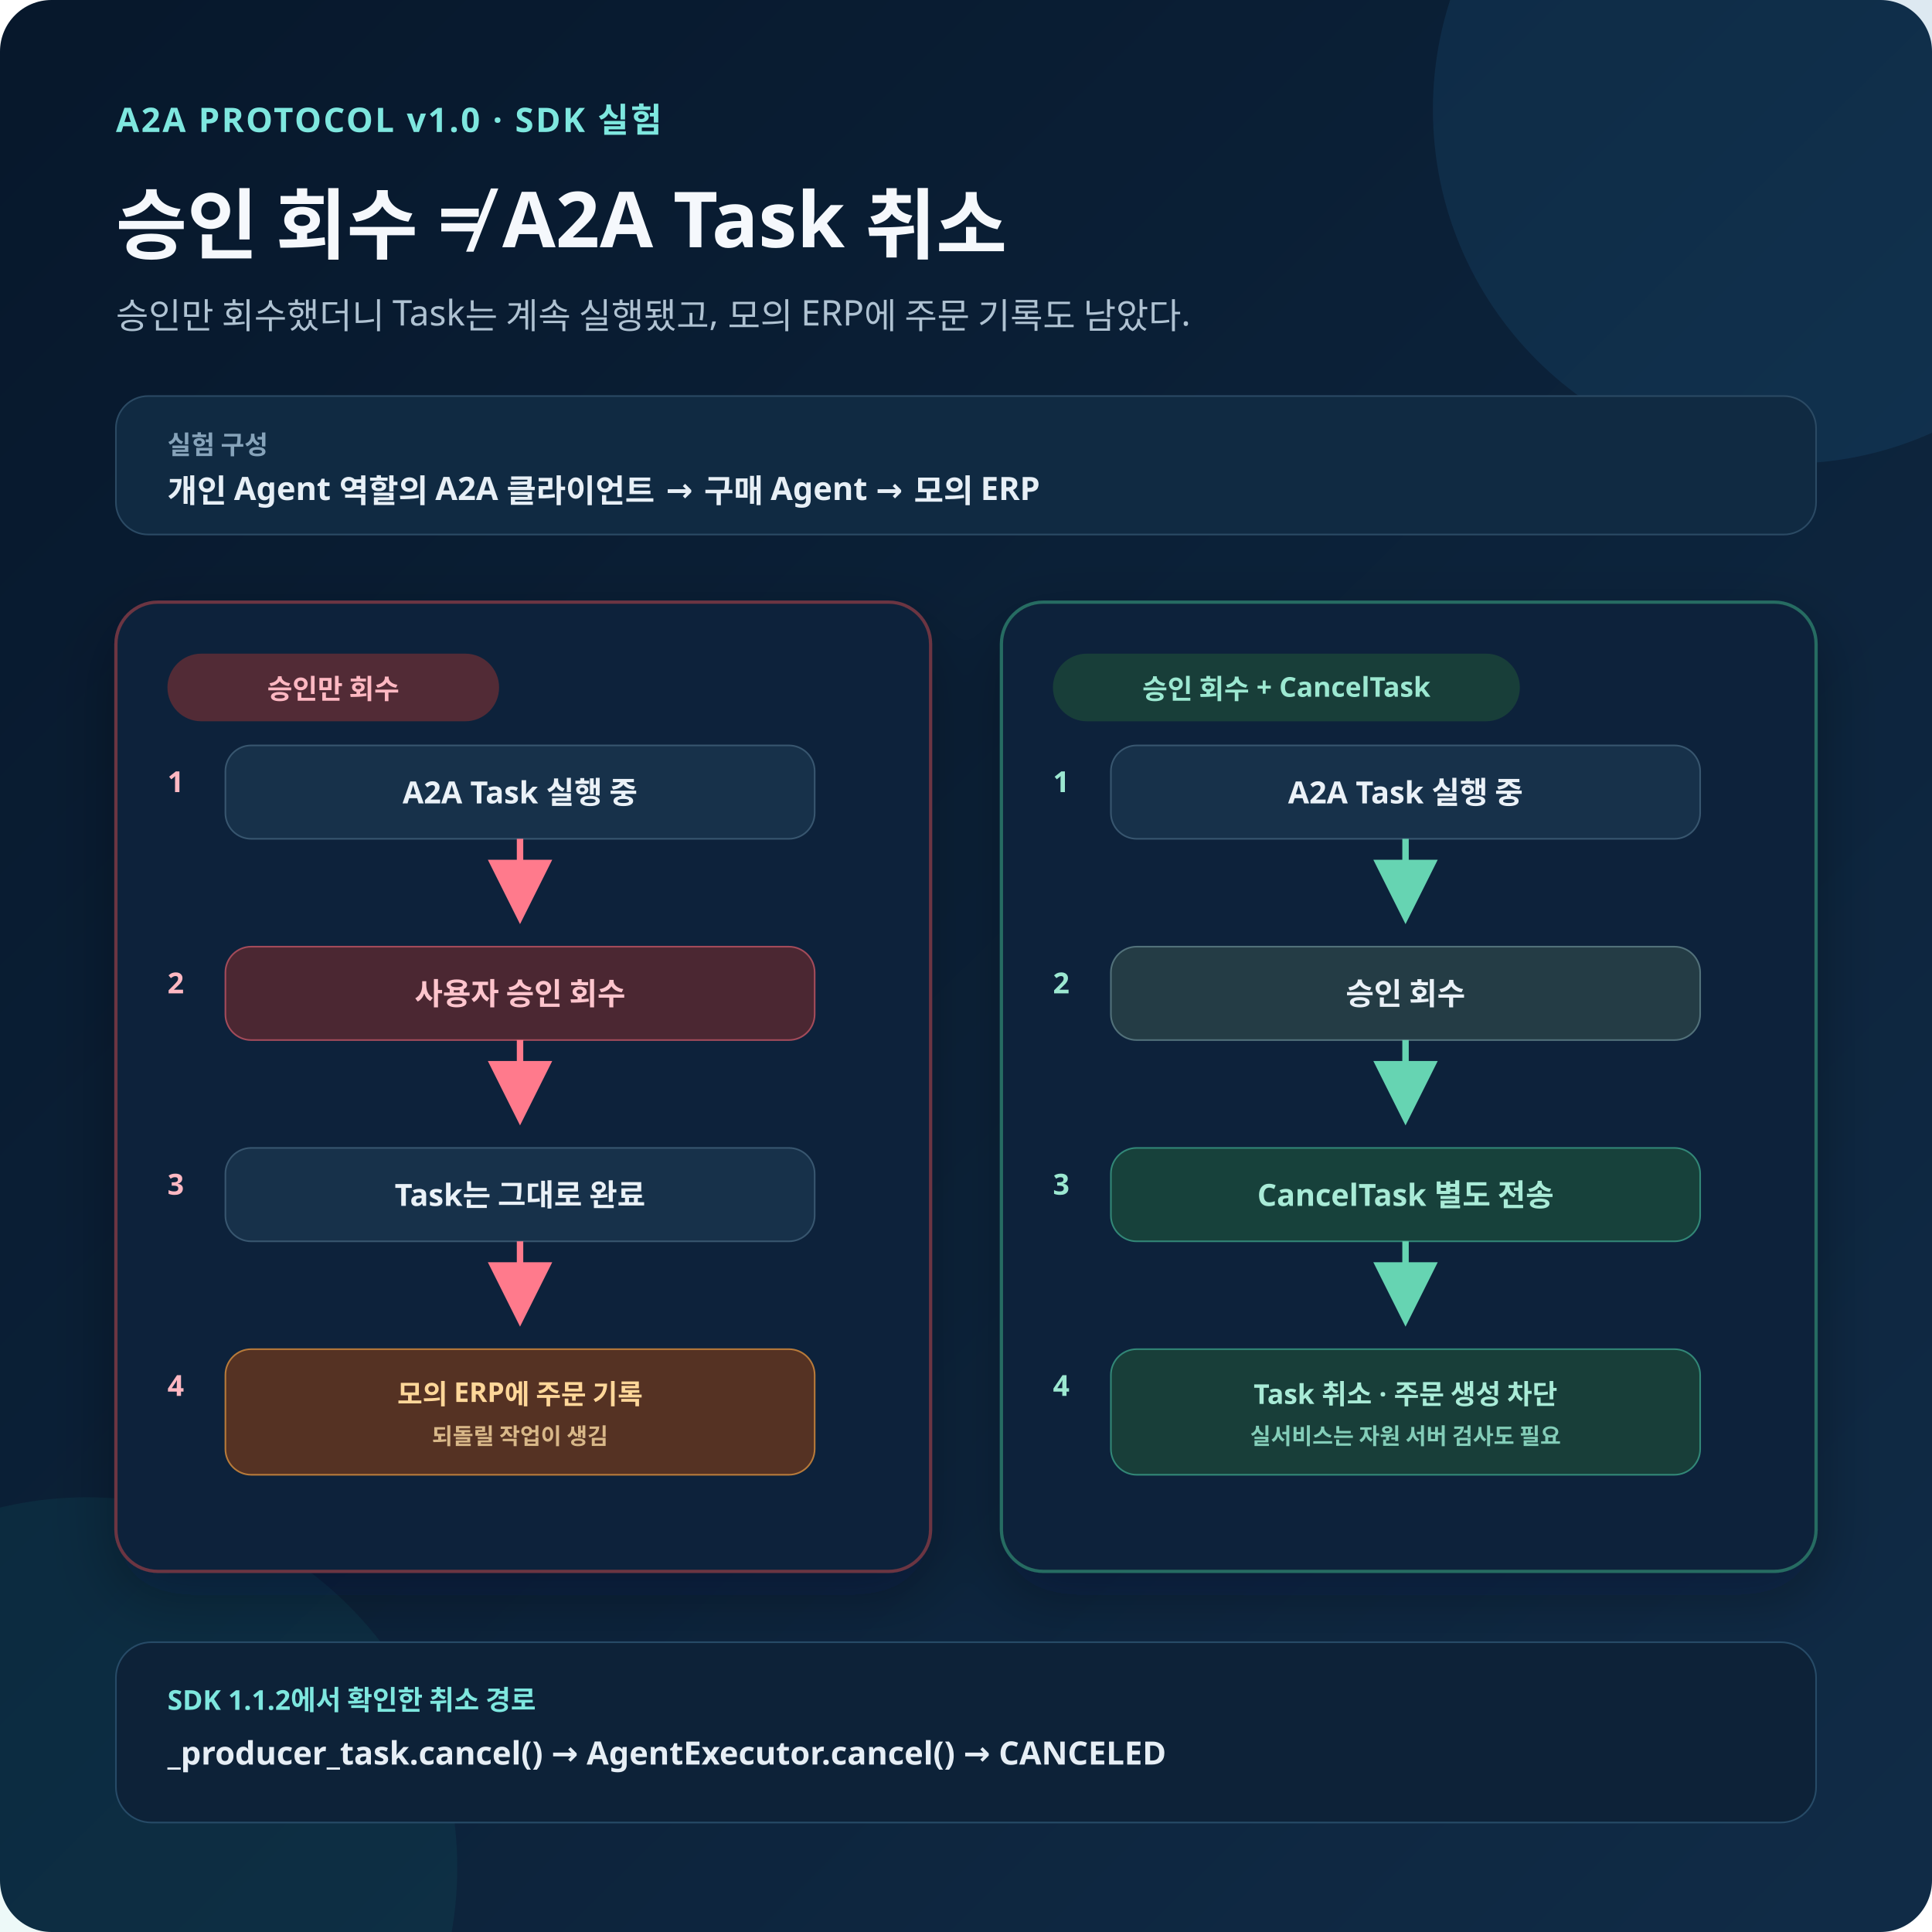
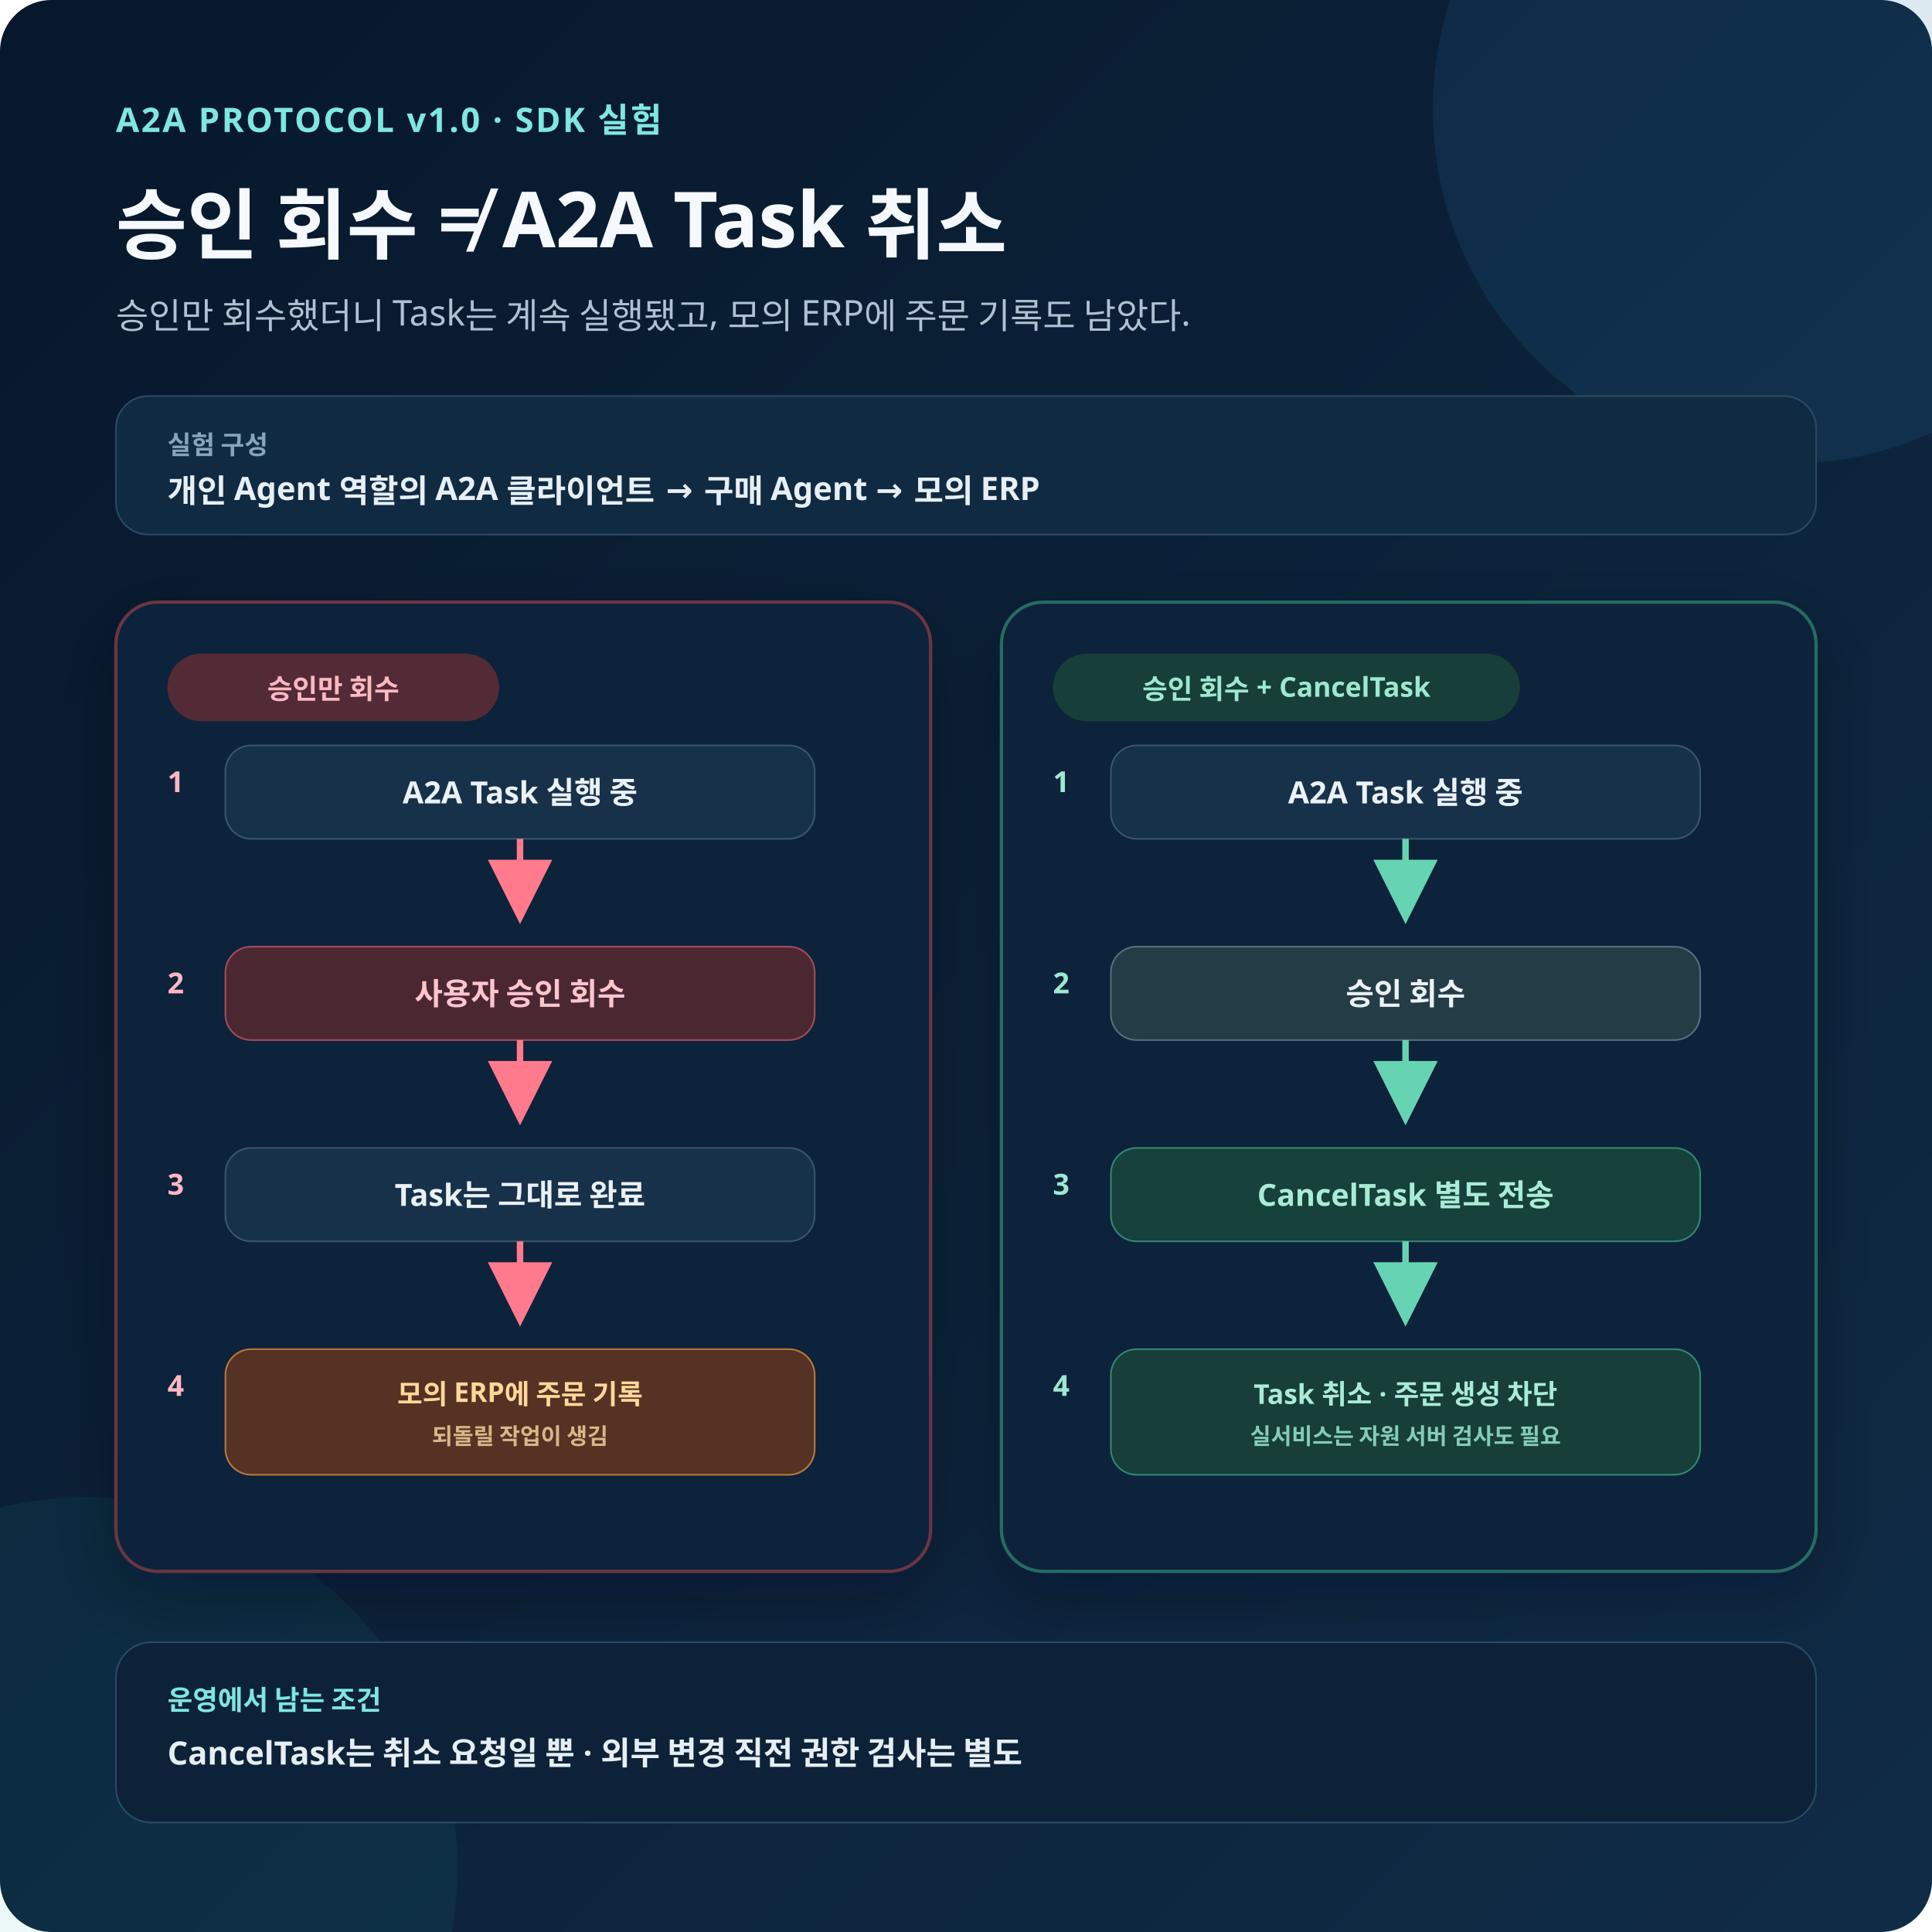
<svg xmlns="http://www.w3.org/2000/svg" width="1200" height="1200" viewBox="0 0 1200 1200" fill="none" role="img" aria-labelledby="title desc">
  <defs>
    <linearGradient id="background" x1="40" y1="30" x2="1160" y2="1170" gradientUnits="userSpaceOnUse">
      <stop stop-color="#07182C" />
      <stop offset="1" stop-color="#102B46" />
    </linearGradient>
    <filter id="shadow" x="-20%" y="-20%" width="140%" height="150%">
      <feDropShadow dx="0" dy="14" stdDeviation="20" flood-color="#020B14" flood-opacity="0.32" />
    </filter>
    <marker id="arrowRed" markerWidth="10" markerHeight="10" refX="8" refY="5" orient="auto">
      <path d="M0 0L10 5L0 10V0Z" fill="#FF7A8C" />
    </marker>
    <marker id="arrowGreen" markerWidth="10" markerHeight="10" refX="8" refY="5" orient="auto">
      <path d="M0 0L10 5L0 10V0Z" fill="#66D4B2" />
    </marker>
  </defs>
  <rect width="1200" height="1200" rx="32" fill="url(#background)" />
  <circle cx="1110" cy="68" r="220" fill="#2975A6" fill-opacity="0.16" />
  <circle cx="54" cy="1160" r="230" fill="#25B7AD" fill-opacity="0.08" />
  <g font-family="Pretendard, Apple SD Gothic Neo, sans-serif">
    <text x="72" y="82" fill="#7EE7DF" font-size="21" font-weight="700" letter-spacing="1.2">A2A PROTOCOL v1.0 · SDK 실험</text>
    <text x="72" y="157" fill="#F5F8FC" font-size="48" font-weight="760">승인 회수 ≠ A2A Task 취소</text>
    <text x="72" y="204" fill="#AFC2D2" font-size="22">승인만 회수했더니 Task는 계속 실행됐고, 모의 ERP에 주문 기록도 남았다.</text>
    <rect x="72" y="246" width="1056" height="86" rx="20" fill="#102A42" stroke="#2B4A64" />
    <text x="104" y="282" fill="#86A3BA" font-size="16" font-weight="700">실험 구성</text>
    <text x="104" y="312" fill="#E7EFF6" font-size="20" font-weight="650">개인 Agent 역할의 A2A 클라이언트  →  구매 Agent  →  모의 ERP</text>
    <g filter="url(#shadow)">
      <rect x="72" y="374" width="506" height="602" rx="26" fill="#10243A" stroke="#6C3543" stroke-width="2" />
      <rect x="622" y="374" width="506" height="602" rx="26" fill="#10243A" stroke="#286C62" stroke-width="2" />
    </g>
    <rect x="104" y="406" width="206" height="42" rx="21" fill="#522B36" />
    <text x="207" y="434" fill="#FFB8C2" font-size="17" font-weight="750" text-anchor="middle">승인만 회수</text>
    <text x="104" y="492" fill="#FFB8C2" font-size="18" font-weight="700">1</text>
    <rect x="140" y="463" width="366" height="58" rx="16" fill="#17314A" stroke="#38566F" />
    <text x="323" y="499" fill="#EAF1F7" font-size="19" font-weight="700" text-anchor="middle">A2A Task 실행 중</text>
    <line x1="323" y1="521" x2="323" y2="566" stroke="#FF7A8C" stroke-width="4" marker-end="url(#arrowRed)" />
    <text x="104" y="617" fill="#FFB8C2" font-size="18" font-weight="700">2</text>
    <rect x="140" y="588" width="366" height="58" rx="16" fill="#4B2732" stroke="#A34B5A" />
    <text x="323" y="624" fill="#FFC5CD" font-size="19" font-weight="700" text-anchor="middle">사용자 승인 회수</text>
    <line x1="323" y1="646" x2="323" y2="691" stroke="#FF7A8C" stroke-width="4" marker-end="url(#arrowRed)" />
    <text x="104" y="742" fill="#FFB8C2" font-size="18" font-weight="700">3</text>
    <rect x="140" y="713" width="366" height="58" rx="16" fill="#17314A" stroke="#38566F" />
    <text x="323" y="749" fill="#EAF1F7" font-size="19" font-weight="700" text-anchor="middle">Task는 그대로 완료</text>
    <line x1="323" y1="771" x2="323" y2="816" stroke="#FF7A8C" stroke-width="4" marker-end="url(#arrowRed)" />
    <text x="104" y="867" fill="#FFB8C2" font-size="18" font-weight="700">4</text>
    <rect x="140" y="838" width="366" height="78" rx="16" fill="#553223" stroke="#B77A3A" />
    <text x="323" y="872" fill="#FFD799" font-size="17" font-weight="700" text-anchor="middle">모의 ERP에 주문 기록</text>
    <text x="323" y="897" fill="#D8B788" font-size="14" font-weight="650" text-anchor="middle">되돌릴 작업이 생김</text>
    <rect x="654" y="406" width="290" height="42" rx="21" fill="#183E39" />
    <text x="799" y="434" fill="#9CE8D1" font-size="17" font-weight="750" text-anchor="middle">승인 회수 + CancelTask</text>
    <text x="654" y="492" fill="#9CE8D1" font-size="18" font-weight="700">1</text>
    <rect x="690" y="463" width="366" height="58" rx="16" fill="#17314A" stroke="#38566F" />
    <text x="873" y="499" fill="#EAF1F7" font-size="19" font-weight="700" text-anchor="middle">A2A Task 실행 중</text>
    <line x1="873" y1="521" x2="873" y2="566" stroke="#66D4B2" stroke-width="4" marker-end="url(#arrowGreen)" />
    <text x="654" y="617" fill="#9CE8D1" font-size="18" font-weight="700">2</text>
    <rect x="690" y="588" width="366" height="58" rx="16" fill="#243C45" stroke="#52717A" />
    <text x="873" y="624" fill="#EAF1F7" font-size="19" font-weight="700" text-anchor="middle">승인 회수</text>
    <line x1="873" y1="646" x2="873" y2="691" stroke="#66D4B2" stroke-width="4" marker-end="url(#arrowGreen)" />
    <text x="654" y="742" fill="#9CE8D1" font-size="18" font-weight="700">3</text>
    <rect x="690" y="713" width="366" height="58" rx="16" fill="#17413B" stroke="#328777" />
    <text x="873" y="749" fill="#A9EBD7" font-size="19" font-weight="750" text-anchor="middle">CancelTask 별도 전송</text>
    <line x1="873" y1="771" x2="873" y2="816" stroke="#66D4B2" stroke-width="4" marker-end="url(#arrowGreen)" />
    <text x="654" y="867" fill="#9CE8D1" font-size="18" font-weight="700">4</text>
    <rect x="690" y="838" width="366" height="78" rx="16" fill="#183E39" stroke="#328777" />
    <text x="873" y="872" fill="#A9EBD7" font-size="17" font-weight="750" text-anchor="middle">Task 취소 · 주문 생성 차단</text>
    <text x="873" y="897" fill="#83CDB8" font-size="14" font-weight="650" text-anchor="middle">실서비스는 자원 서버 검사도 필요</text>
    <rect x="72" y="1020" width="1056" height="112" rx="22" fill="#0D2238" stroke="#274B67" />
-     <text x="104" y="1062" fill="#7EE7DF" font-size="17" font-weight="750">SDK 1.1.2에서 확인한 취소 경로</text>
-     <text x="104" y="1096" fill="#E6EEF5" font-size="20" font-weight="650">_producer_task.cancel()  →  AgentExecutor.cancel()  →  CANCELED</text>
+     <text x="104" y="1062" fill="#7EE7DF" font-size="17" font-weight="750">운영에서 남는 조건</text>
+     <text x="104" y="1096" fill="#E6EEF5" font-size="20" font-weight="650">CancelTask는 취소 요청일 뿐  ·  외부 변경 직전 권한 검사는 별도</text>
  </g>
</svg>
